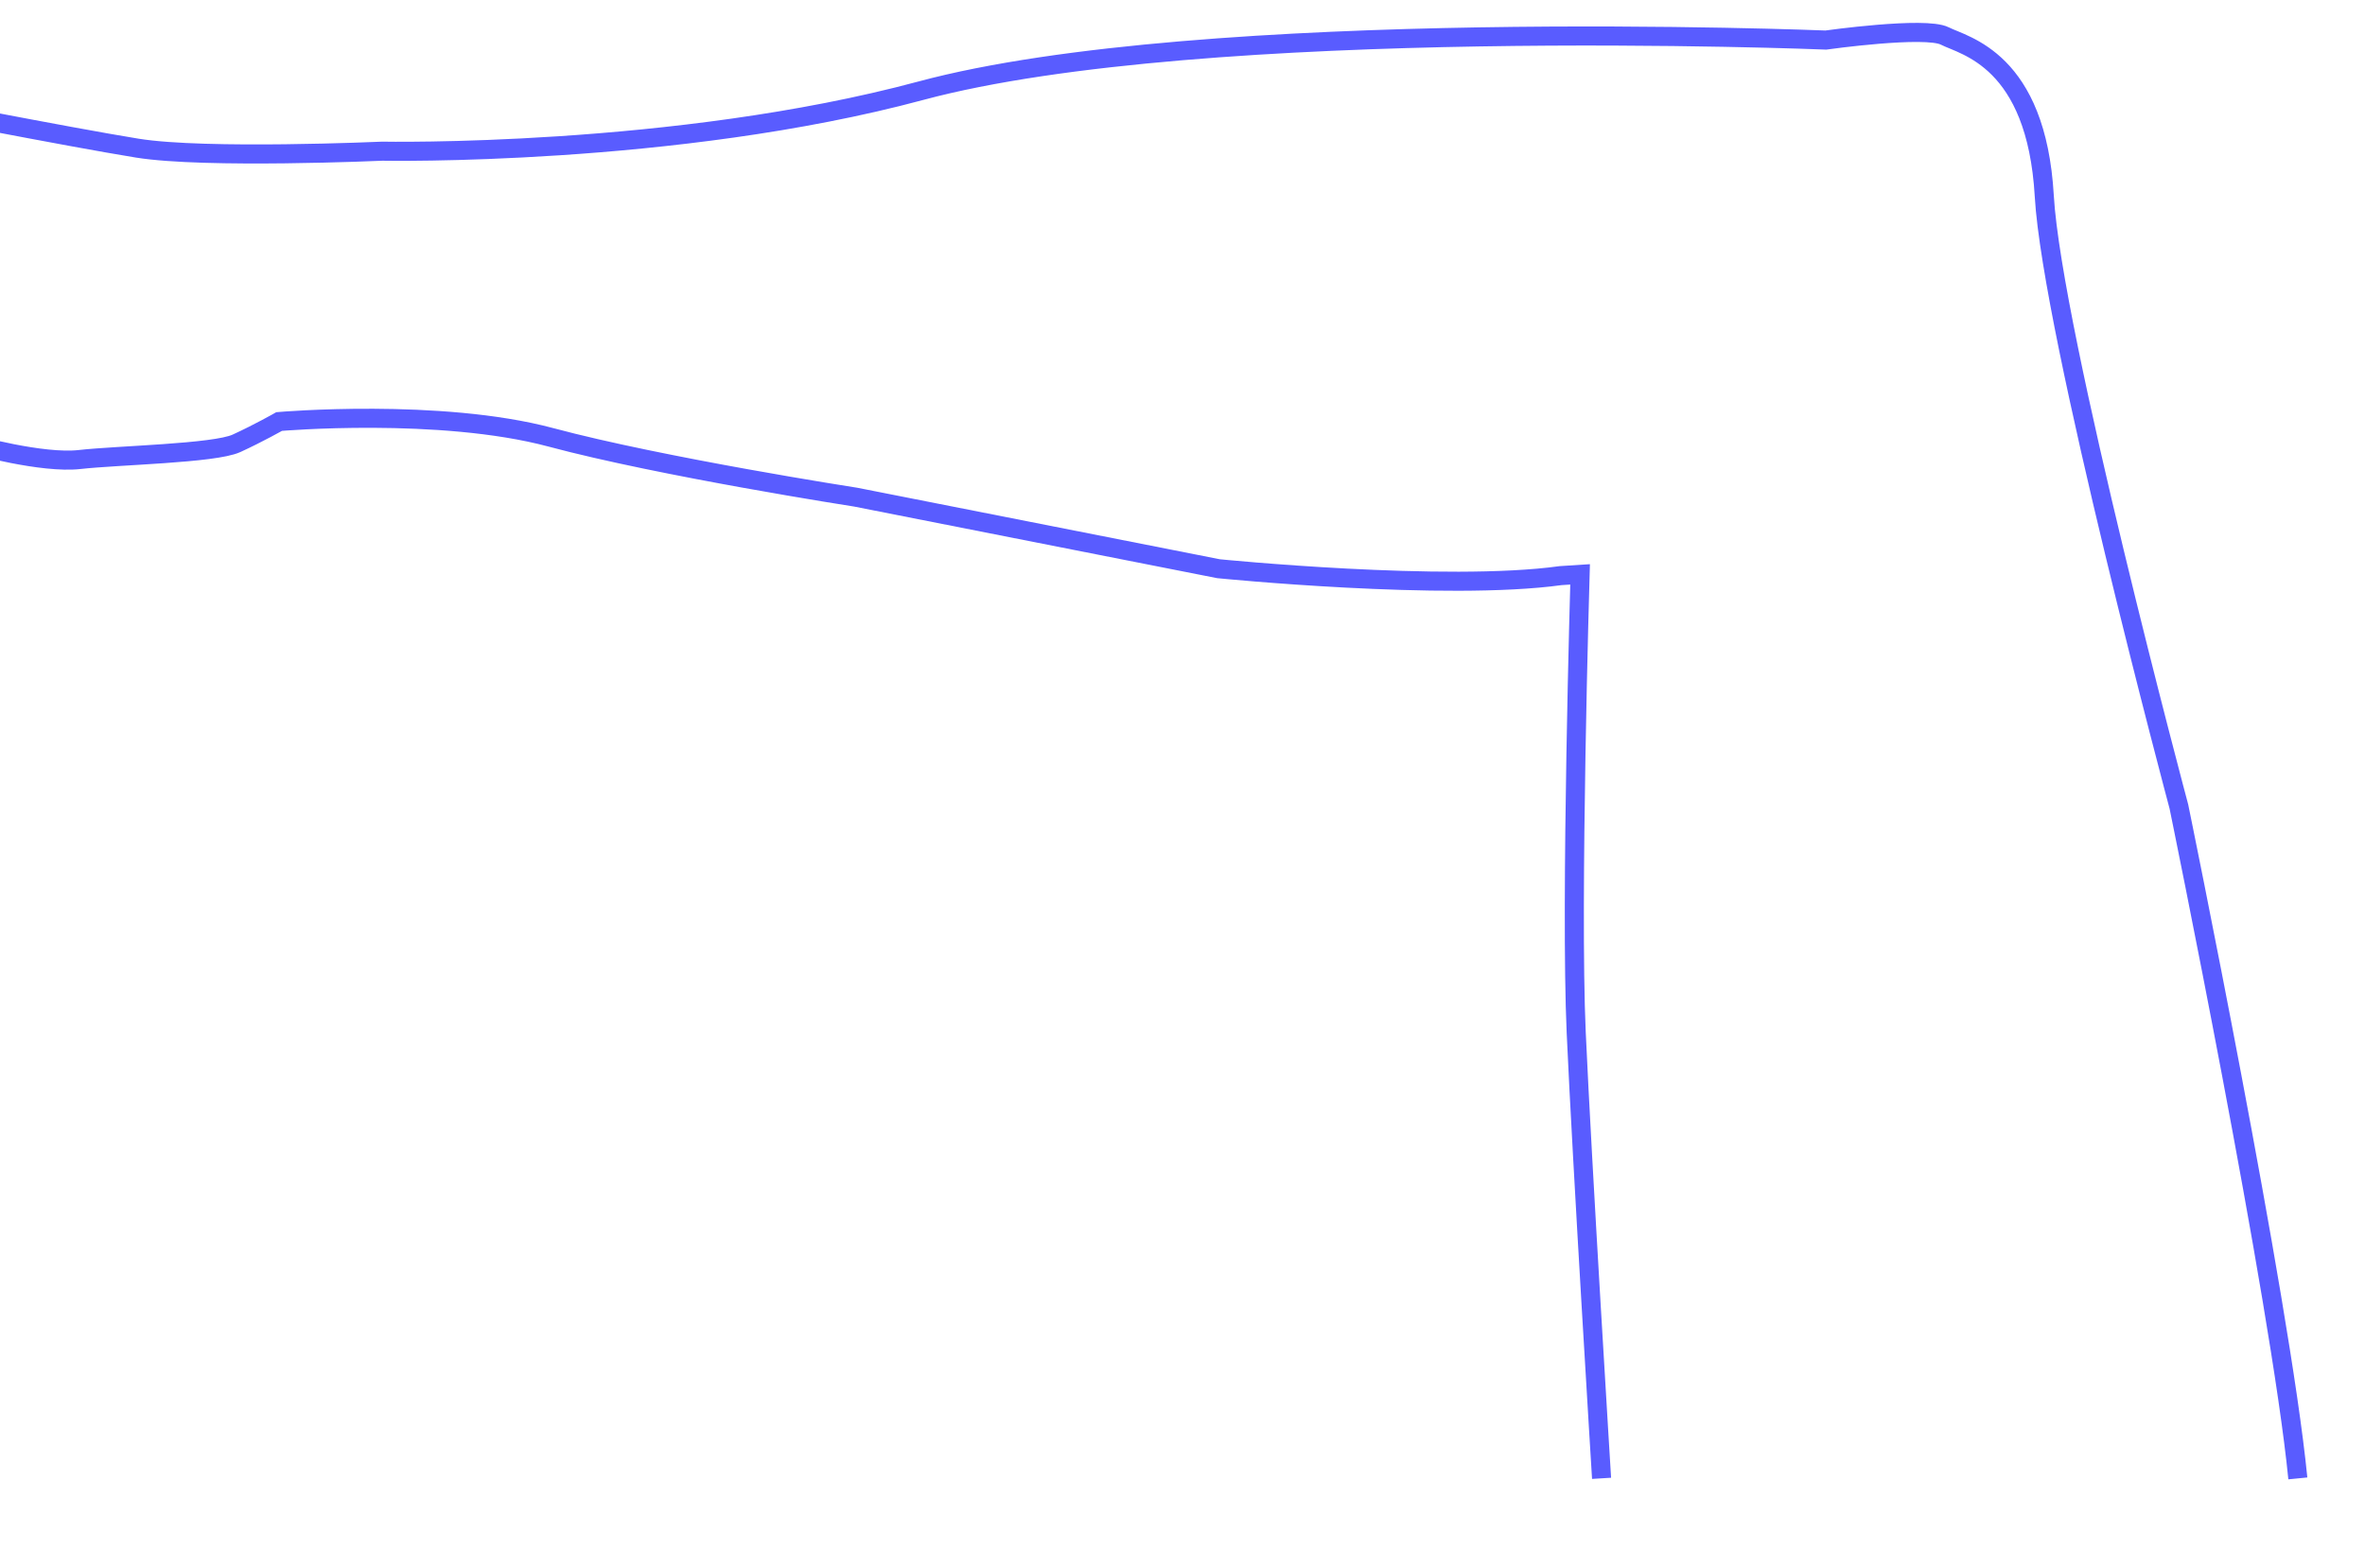
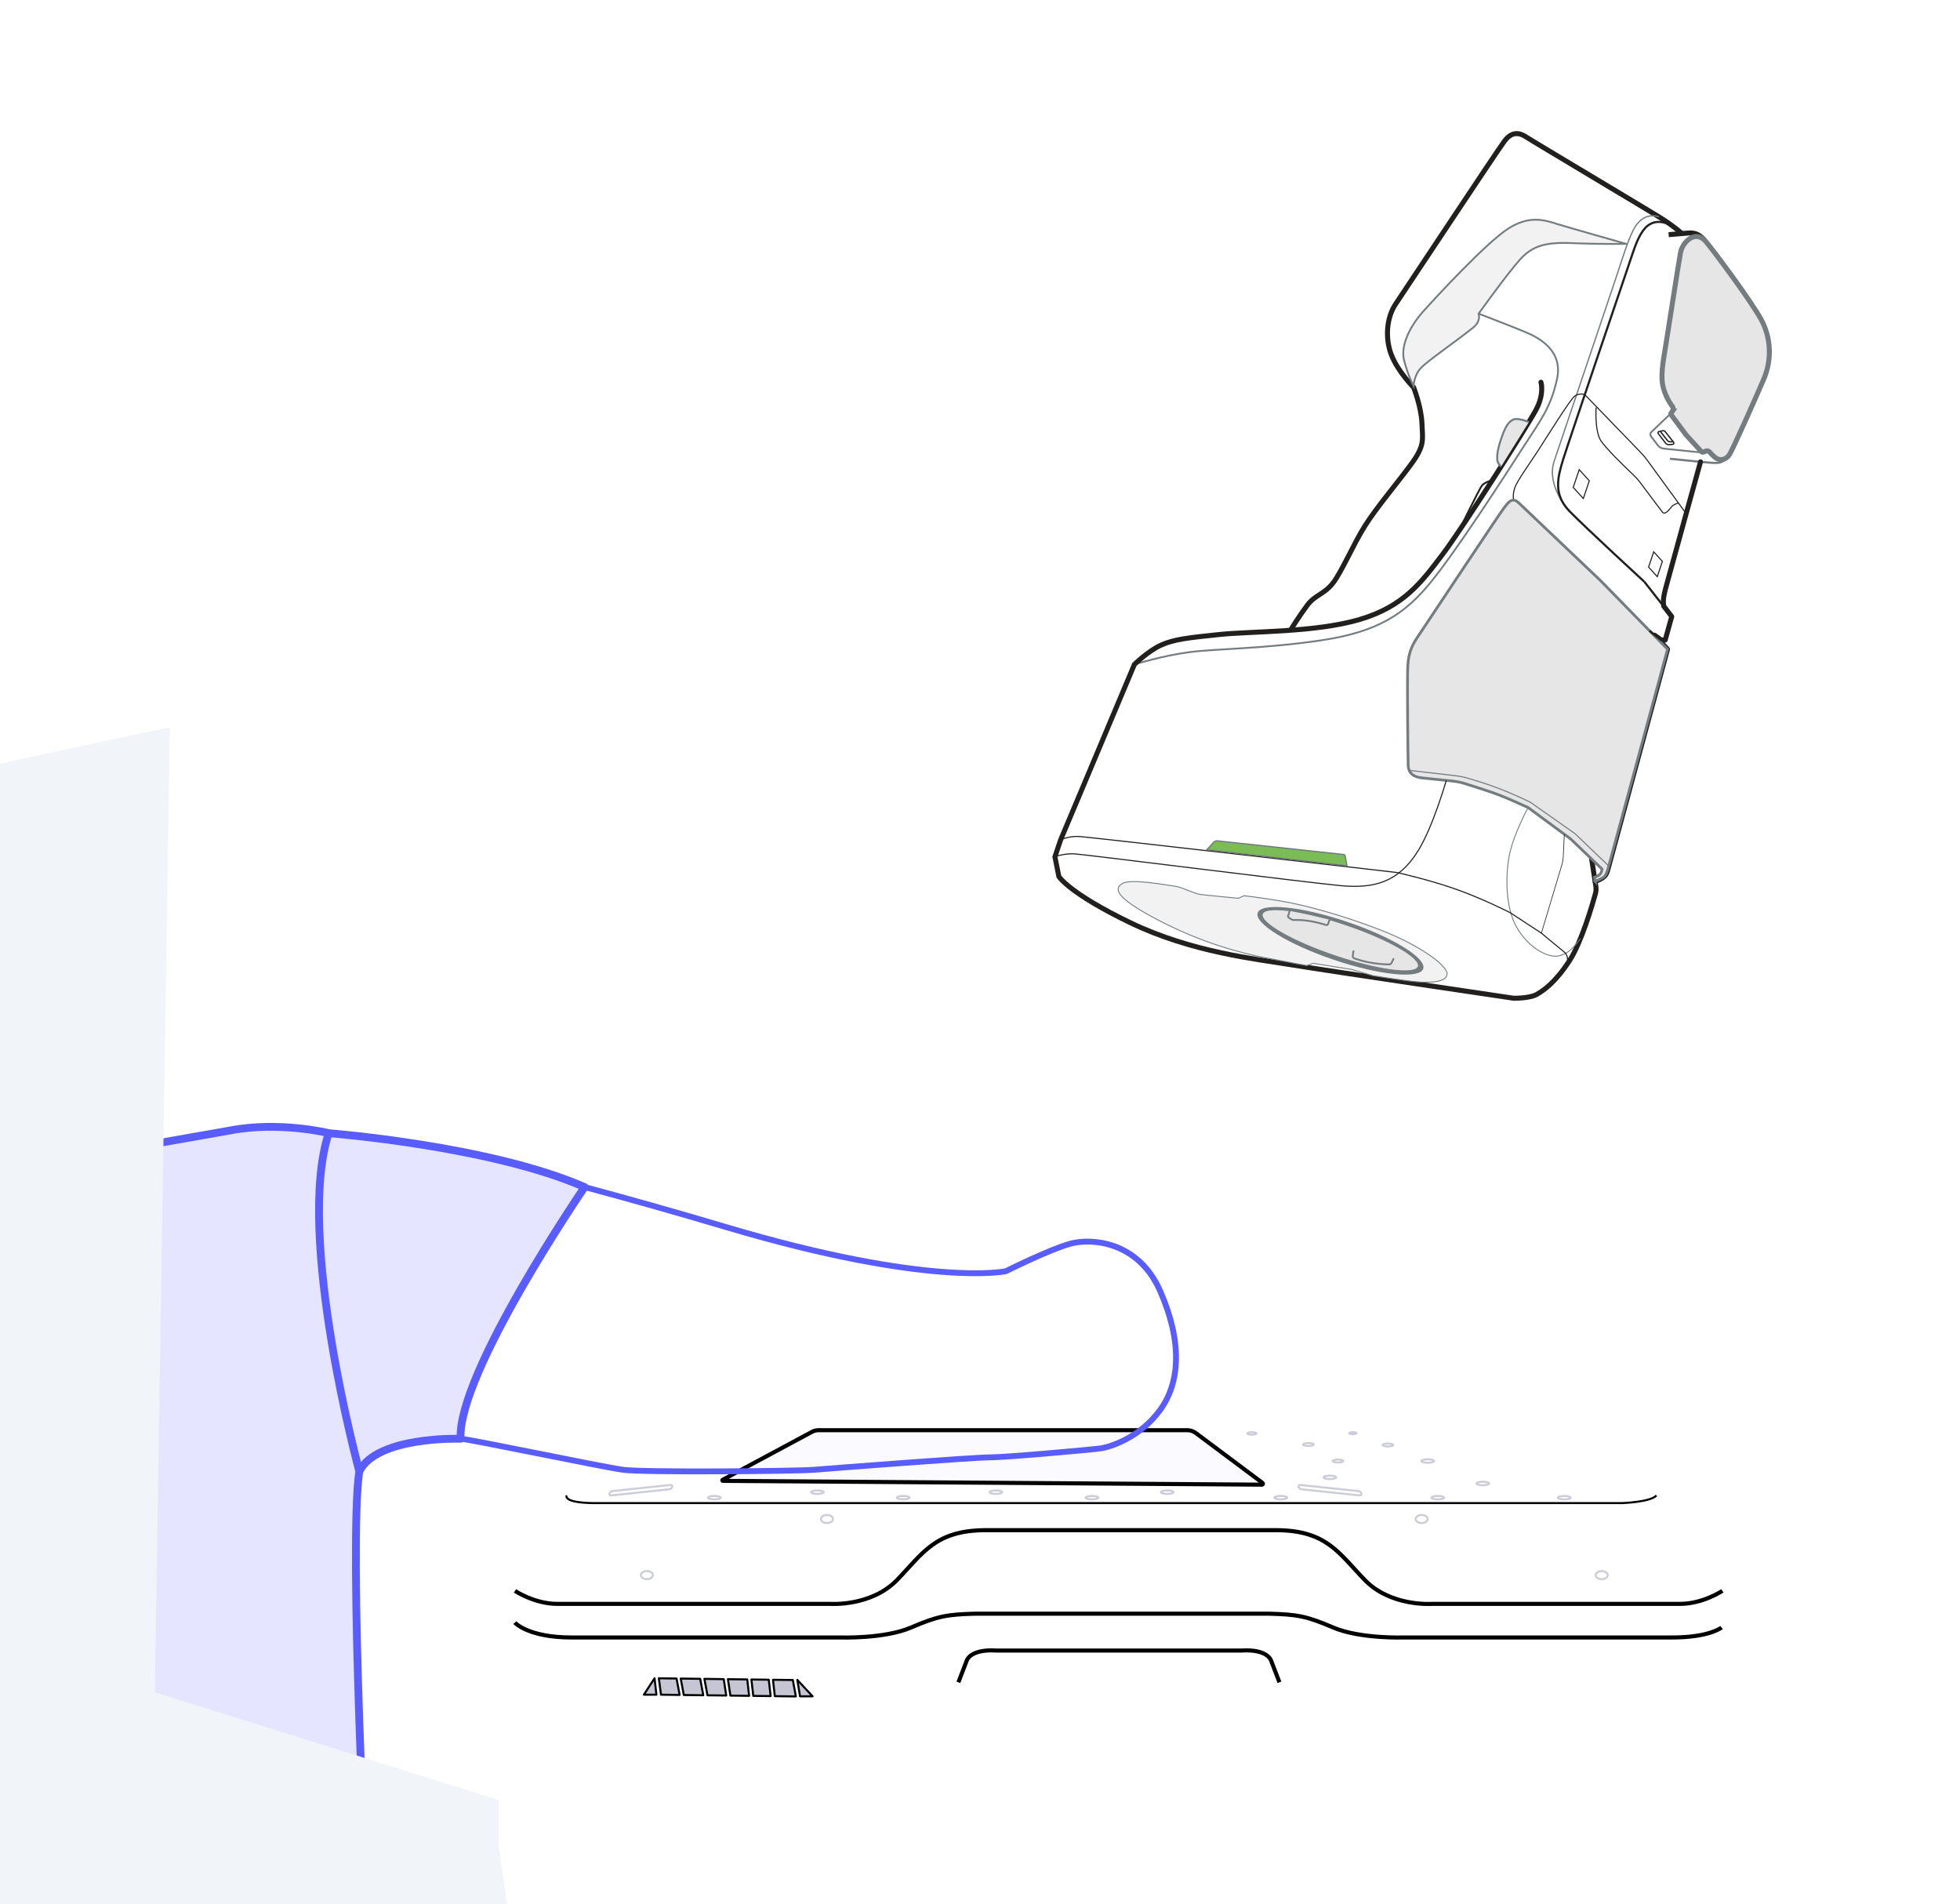
- <svg xmlns="http://www.w3.org/2000/svg" width="534" height="354" viewBox="0 0 534 354" fill="none">
+ <svg xmlns="http://www.w3.org/2000/svg" width="519" height="504" viewBox="0 0 519 504" fill="none">
  <g>
-     <path d="M518.836 333.911C514.874 293.633 491.974 182.158 491.974 182.158C491.974 182.158 463.348 75.129 461.585 44.288C459.823 13.447 443.521 10.374 439.122 8.128C434.723 5.882 412.259 9.048 412.259 9.048C412.259 9.048 271.753 3.323 207.888 20.498C152.369 35.427 86.32 34.148 86.32 34.148C86.32 34.148 46.385 35.942 31.019 33.462C15.653 30.982 -23.705 23.26 -23.705 23.26C-23.705 23.26 -39.055 17.644 -41.956 17.613C-44.858 17.581 -54.249 17.55 -63.531 25.709C-72.812 33.867 -91.735 41.995 -91.735 41.995L-106.242 51.245C-106.242 51.245 -125.711 61.838 -131.28 68.015C-136.849 74.208 -157.596 90.432 -157.596 90.432C-157.596 90.432 -166.551 95.33 -168.079 97.888C-169.608 100.447 -168.937 99.854 -168.937 99.854C-168.937 99.854 -168.142 104.503 -166.816 105.392C-165.49 106.281 -161.372 110.602 -151.965 107.014C-142.558 103.426 -139.423 100.665 -139.064 100.65C-138.705 100.634 -127.832 93.677 -126.881 91.711C-126.881 91.711 -116.647 89.511 -107.522 82.07C-98.396 74.629 -96.493 74.66 -96.493 74.66C-96.493 74.66 -86.93 76.938 -68.491 64.567L-62.657 60.699C-62.657 60.699 -52.205 63.554 -47.525 63.21C-42.845 62.867 -37.541 62.961 -35.404 62.446C-33.267 61.931 -28.369 69.669 -28.369 69.669C-28.369 69.669 -41.535 74.208 -48.82 75.113C-56.105 76.018 -74.887 77.874 -80.097 79.091C-85.308 80.323 -90.877 81.571 -95.245 84.426C-95.245 84.426 -101.516 89.34 -97.569 102.069C-93.622 114.798 -57.181 108.98 -57.181 108.98C-57.181 108.98 -44.171 105.735 -33.096 102.147C-22.035 98.559 -5.999 100.4 -5.999 100.4C-5.999 100.4 9.507 104.752 17.993 103.785C26.48 102.818 48.382 102.428 53.389 100.135C58.396 97.842 63.03 95.205 63.03 95.205C63.03 95.205 99.314 92.07 124.383 98.778C149.452 105.501 193.209 112.287 193.209 112.287L275.123 128.448C275.123 128.448 326.461 133.596 352.403 130.008L356.771 129.727C356.771 129.727 354.572 203.732 355.898 233.231C357.224 262.73 361.623 333.896 361.623 333.896" stroke="#595CFF" stroke-width="4.307" stroke-miterlimit="10" />
+     <path d="M334.331 392.591L316.655 379.38C315.991 378.883 315.186 378.619 314.355 378.619H216.753C216.148 378.619 215.555 378.77 215.025 379.051L191.335 391.765C191.205 391.835 191.254 392.035 191.4 392.035L334.174 393.039C334.417 393.039 334.52 392.731 334.326 392.586L334.331 392.591Z" fill="#FBFBFF" stroke="black" stroke-width="1.08" stroke-miterlimit="10" />
+     <path d="M455.871 430.855C455.871 430.855 452.62 433.495 442.865 433.495H371.728C371.728 433.495 360.142 433.9 353.026 430.855C345.911 427.804 343.476 427.399 335.955 427.194H298.038H296.24H258.324C250.803 427.399 248.363 427.804 241.252 430.855C234.142 433.905 222.55 433.495 222.55 433.495H151.403C139.817 433.511 136.324 429.559 136.324 429.559" stroke="black" stroke-width="1.08" stroke-miterlimit="10" />
+     <path d="M136.367 421.152C136.367 421.152 141.496 424.602 147.592 424.602H219.851C219.851 424.602 230.676 425.363 237.532 418.274C244.389 411.185 247.596 405.241 260.629 405.09H292.942H338.293C351.326 405.241 354.527 411.185 361.389 418.274C368.251 425.363 379.071 424.602 379.071 424.602C379.071 424.602 438.75 424.602 444.851 424.602C450.947 424.602 456.076 421.152 456.076 421.152" stroke="black" stroke-width="1.08" stroke-miterlimit="10" />
+     <path d="M253.773 445.371L255.96 439.697C255.96 439.697 256.721 436.496 263.886 436.954H293.99H298.579H328.684C335.848 436.496 336.609 439.697 336.609 439.697L338.796 445.371" stroke="black" stroke-width="1.08" stroke-miterlimit="10" />
+     <path d="M150.069 395.896C150.069 395.896 148.811 397.775 157.044 397.926H429.453C429.453 397.926 437.108 397.672 438.615 395.896" stroke="black" stroke-width="0.54" stroke-miterlimit="10" />
+     <path d="M171.293 418.053C172.176 418.053 172.891 417.574 172.891 416.984C172.891 416.394 172.176 415.915 171.293 415.915C170.411 415.915 169.695 416.394 169.695 416.984C169.695 417.574 170.411 418.053 171.293 418.053Z" stroke="#CDCDD8" stroke-width="0.54" stroke-miterlimit="10" />
+     <path d="M218.965 403.202C219.848 403.202 220.563 402.723 220.563 402.133C220.563 401.543 219.848 401.064 218.965 401.064C218.083 401.064 217.367 401.543 217.367 402.133C217.367 402.723 218.083 403.202 218.965 403.202Z" stroke="#CDCDD8" stroke-width="0.54" stroke-miterlimit="10" />
+     <path d="M424.125 418.053C425.008 418.053 425.724 417.574 425.724 416.984C425.724 416.394 425.008 415.915 424.125 415.915C423.243 415.915 422.527 416.394 422.527 416.984C422.527 417.574 423.243 418.053 424.125 418.053Z" stroke="#CDCDD8" stroke-width="0.54" stroke-miterlimit="10" />
+     <path d="M376.452 403.202C377.334 403.202 378.05 402.723 378.05 402.133C378.05 401.543 377.334 401.064 376.452 401.064C375.569 401.064 374.854 401.543 374.854 402.133C374.854 402.723 375.569 403.202 376.452 403.202Z" stroke="#CDCDD8" stroke-width="0.54" stroke-miterlimit="10" />
+     <path d="M344.739 394.278L360.116 395.898C360.439 395.898 360.591 395.633 360.45 395.315C360.315 394.991 359.937 394.732 359.619 394.732L344.243 393.112C343.919 393.112 343.768 393.377 343.908 393.695C344.043 394.019 344.421 394.278 344.739 394.278Z" stroke="#CDCDD8" stroke-width="0.54" stroke-miterlimit="10" />
+     <path d="M189.158 396.943C190.085 396.943 190.837 396.737 190.837 396.484C190.837 396.231 190.085 396.025 189.158 396.025C188.23 396.025 187.479 396.231 187.479 396.484C187.479 396.737 188.23 396.943 189.158 396.943Z" stroke="#CDCDD8" stroke-width="0.54" stroke-miterlimit="10" />
+     <path d="M177.134 394.278L161.758 395.898C161.434 395.898 161.283 395.633 161.424 395.315C161.559 394.991 161.936 394.732 162.255 394.732L177.631 393.112C177.955 393.112 178.106 393.377 177.966 393.695C177.831 394.019 177.453 394.278 177.134 394.278Z" stroke="#CDCDD8" stroke-width="0.54" stroke-miterlimit="10" />
+     <path d="M239.156 396.943C240.083 396.943 240.835 396.737 240.835 396.484C240.835 396.231 240.083 396.025 239.156 396.025C238.228 396.025 237.477 396.231 237.477 396.484C237.477 396.737 238.228 396.943 239.156 396.943Z" stroke="#CDCDD8" stroke-width="0.54" stroke-miterlimit="10" />
+     <path d="M289.158 396.943C290.085 396.943 290.837 396.737 290.837 396.484C290.837 396.231 290.085 396.025 289.158 396.025C288.23 396.025 287.479 396.231 287.479 396.484C287.479 396.737 288.23 396.943 289.158 396.943Z" stroke="#CDCDD8" stroke-width="0.54" stroke-miterlimit="10" />
+     <path d="M339.156 396.943C340.083 396.943 340.835 396.737 340.835 396.484C340.835 396.231 340.083 396.025 339.156 396.025C338.228 396.025 337.477 396.231 337.477 396.484C337.477 396.737 338.228 396.943 339.156 396.943Z" stroke="#CDCDD8" stroke-width="0.54" stroke-miterlimit="10" />
+     <path d="M380.73 396.943C381.657 396.943 382.409 396.737 382.409 396.484C382.409 396.231 381.657 396.025 380.73 396.025C379.803 396.025 379.051 396.231 379.051 396.484C379.051 396.737 379.803 396.943 380.73 396.943Z" stroke="#CDCDD8" stroke-width="0.54" stroke-miterlimit="10" />
+     <path d="M414.203 396.943C415.13 396.943 415.882 396.737 415.882 396.484C415.882 396.231 415.13 396.025 414.203 396.025C413.275 396.025 412.523 396.231 412.523 396.484C412.523 396.737 413.275 396.943 414.203 396.943Z" stroke="#CDCDD8" stroke-width="0.54" stroke-miterlimit="10" />
+     <path d="M216.451 395.491C217.378 395.491 218.13 395.286 218.13 395.032C218.13 394.779 217.378 394.573 216.451 394.573C215.523 394.573 214.771 394.779 214.771 395.032C214.771 395.286 215.523 395.491 216.451 395.491Z" stroke="#CDCDD8" stroke-width="0.54" stroke-miterlimit="10" />
+     <path d="M263.701 395.491C264.628 395.491 265.38 395.286 265.38 395.032C265.38 394.779 264.628 394.573 263.701 394.573C262.773 394.573 262.021 394.779 262.021 395.032C262.021 395.286 262.773 395.491 263.701 395.491Z" stroke="#CDCDD8" stroke-width="0.54" stroke-miterlimit="10" />
+     <path d="M309.076 395.492C310.003 395.492 310.755 395.286 310.755 395.033C310.755 394.779 310.003 394.574 309.076 394.574C308.148 394.574 307.396 394.779 307.396 395.033C307.396 395.286 308.148 395.492 309.076 395.492Z" stroke="#CDCDD8" stroke-width="0.54" stroke-miterlimit="10" />
+     <path d="M352.138 391.566C353.065 391.566 353.817 391.36 353.817 391.107C353.817 390.853 353.065 390.648 352.138 390.648C351.211 390.648 350.459 390.853 350.459 391.107C350.459 391.36 351.211 391.566 352.138 391.566Z" stroke="#CDCDD8" stroke-width="0.54" stroke-miterlimit="10" />
+     <path d="M392.632 393.186C393.56 393.186 394.311 392.98 394.311 392.727C394.311 392.474 393.56 392.268 392.632 392.268C391.705 392.268 390.953 392.474 390.953 392.727C390.953 392.98 391.705 393.186 392.632 393.186Z" stroke="#CDCDD8" stroke-width="0.54" stroke-miterlimit="10" />
+     <path d="M378.056 387.247C378.983 387.247 379.735 387.042 379.735 386.788C379.735 386.535 378.983 386.329 378.056 386.329C377.129 386.329 376.377 386.535 376.377 386.788C376.377 387.042 377.129 387.247 378.056 387.247Z" stroke="#CDCDD8" stroke-width="0.54" stroke-miterlimit="10" />
+     <path d="M367.526 382.923C368.305 382.923 368.935 382.751 368.935 382.539C368.935 382.328 368.305 382.156 367.526 382.156C366.748 382.156 366.117 382.328 366.117 382.539C366.117 382.751 366.748 382.923 367.526 382.923Z" stroke="#CDCDD8" stroke-width="0.54" stroke-miterlimit="10" />
+     <path d="M354.284 387.171C355.062 387.171 355.693 387 355.693 386.788C355.693 386.576 355.062 386.405 354.284 386.405C353.506 386.405 352.875 386.576 352.875 386.788C352.875 387 353.506 387.171 354.284 387.171Z" stroke="#CDCDD8" stroke-width="0.54" stroke-miterlimit="10" />
+     <path d="M346.479 382.793C347.258 382.793 347.889 382.621 347.889 382.409C347.889 382.198 347.258 382.026 346.479 382.026C345.701 382.026 345.07 382.198 345.07 382.409C345.07 382.621 345.701 382.793 346.479 382.793Z" stroke="#CDCDD8" stroke-width="0.54" stroke-miterlimit="10" />
+     <path d="M331.479 379.807C332.144 379.807 332.683 379.66 332.683 379.478C332.683 379.296 332.144 379.149 331.479 379.149C330.814 379.149 330.275 379.296 330.275 379.478C330.275 379.66 330.814 379.807 331.479 379.807Z" stroke="#CDCDD8" stroke-width="0.54" stroke-miterlimit="10" />
+     <path d="M358.231 379.667C358.759 379.667 359.187 379.551 359.187 379.408C359.187 379.265 358.759 379.149 358.231 379.149C357.703 379.149 357.275 379.265 357.275 379.408C357.275 379.551 357.703 379.667 358.231 379.667Z" stroke="#CDCDD8" stroke-width="0.54" stroke-miterlimit="10" />
+     <path d="M173.32 444.302L173.811 448.643H170.496L173.32 444.302Z" fill="#C5C5D3" stroke="black" stroke-width="0.54" stroke-linecap="round" stroke-linejoin="round" />
+     <path d="M191.642 444.524L186.523 444.453L187.333 448.8L192.3 448.864L191.642 444.524Z" fill="#C5C5D3" stroke="black" stroke-width="0.54" stroke-linecap="round" stroke-linejoin="round" />
+     <path d="M205.171 449.031L210.737 449.102L209.938 444.755L204.68 444.691L205.171 449.031Z" fill="#C5C5D3" stroke="black" stroke-width="0.54" stroke-linecap="round" stroke-linejoin="round" />
+     <path d="M181.069 448.724L186.225 448.789L185.41 444.443L180.254 444.372L181.069 448.724Z" fill="#C5C5D3" stroke="black" stroke-width="0.54" stroke-linecap="round" stroke-linejoin="round" />
+     <path d="M197.866 444.6L192.748 444.535L193.407 448.881L198.358 448.946L197.866 444.6Z" fill="#C5C5D3" stroke="black" stroke-width="0.54" stroke-linecap="round" stroke-linejoin="round" />
+     <path d="M179.147 444.361L174.455 444.302L175.027 448.643L179.962 448.707L179.147 444.361Z" fill="#C5C5D3" stroke="black" stroke-width="0.54" stroke-linecap="round" stroke-linejoin="round" />
+     <path d="M203.567 444.675L198.973 444.616L199.464 448.957L204.064 449.016L203.567 444.675Z" fill="#C5C5D3" stroke="black" stroke-width="0.54" stroke-linecap="round" stroke-linejoin="round" />
+     <path d="M211.123 444.723L211.852 449.07H215.167L211.123 444.723Z" fill="#C5C5D3" stroke="black" stroke-width="0.54" stroke-linecap="round" stroke-linejoin="round" />
+     <path d="M105.357 302.213C105.357 302.213 138.21 308.788 192.242 324.846C246.273 340.904 266.346 336.531 266.346 336.531C266.346 336.531 278.031 330.693 283.5 329.229C288.969 327.765 301.391 328.502 307.228 341.825C313.066 355.149 312.523 365.922 307.228 373.224C301.934 380.526 294.089 383.076 291.345 383.445C288.601 383.813 266.336 385.82 261.953 385.82C257.57 385.82 219.975 388.739 215.408 389.108C210.841 389.476 170.501 389.835 165.032 389.108C159.563 388.38 123.966 380.894 121.958 380.894C119.951 380.894 99.141 378.16 97.318 379.43" stroke="#595CFF" stroke-width="1.549" stroke-miterlimit="10" />
+     <path d="M445.375 61.84C445.375 61.84 443.604 60.16 440.246 58.013C436.887 55.866 405.806 37.384 404.137 36.275C402.468 35.175 400.432 34.605 398.356 37.384C396.28 40.162 371.987 76.912 369.595 80.433C367.204 83.955 366.685 89.42 368.415 93.908C370.145 98.396 374.328 102.569 374.328 102.569C374.328 102.569 376.363 107.759 376.526 112.085C376.689 116.41 377.35 117.835 373.768 122.75C370.186 127.666 364.527 134.291 361.413 139.248C358.299 144.204 355.286 151.359 352.956 154.361C350.625 157.363 348.244 157.455 346.188 160.192C344.132 162.93 341.883 166.553 341.883 166.553" stroke="#221F1F" stroke-width="1.323" stroke-miterlimit="10" />
+     <path d="M439.278 57.404C439.278 57.404 435.807 55.897 433.161 59.765C431.37 62.38 429.619 68.487 427.838 73.769C426.057 79.05 413.651 115.841 411.534 122.1C409.418 128.359 415.137 134.842 415.137 134.842" stroke="#747C80" stroke-width="0.346" stroke-miterlimit="10" />
+     <path d="M430.577 64.547C429.793 64.323 415.596 60.313 412.349 59.306C409.103 58.298 404.991 56.822 399.19 60.639C393.399 64.455 380.362 78.53 376.892 82.408C373.422 86.285 370.786 91.435 371.793 95.374C372.76 99.15 374.185 102.009 374.307 102.243C374.317 101.989 374.47 99.221 376.312 97.348C378.235 95.384 384.667 91.008 390.031 86.774C392.26 85.013 391.547 83.09 391.527 83.049C391.588 82.968 399.2 72.343 402.498 68.699C405.795 65.056 409.296 64.058 416.359 64.364C423.422 64.669 430.027 64.567 430.567 64.567L430.577 64.547Z" fill="#F2F2F2" stroke="#747C80" stroke-width="0.478" stroke-miterlimit="10" />
+     <path d="M443.173 60.039C443.173 60.039 438.807 56.905 435.621 60.385C433.861 62.319 432.812 65.596 431.978 68.079C431.143 70.562 415.521 116.482 413.964 121.479C412.407 126.476 411.267 130.903 415.643 135.381C420.02 139.859 435.408 154.006 435.408 154.006" stroke="#221F1F" stroke-width="0.57" stroke-miterlimit="10" />
+     <path d="M441.852 62.126C441.852 62.126 445.882 61.8 446.93 61.698C447.978 61.596 448.874 61.739 449.607 62.126C450.339 62.512 451.367 63.571 451.367 63.571" stroke="#221F1F" stroke-width="1.323" stroke-miterlimit="10" />
+     <path d="M442.889 108.818C443.134 108.452 443.124 107.973 442.859 107.627C442.269 106.844 441.231 105.276 440.549 103.048C439.551 99.771 440.355 95.954 441.129 91.171C441.902 86.388 444.467 69.707 444.996 66.878C445.525 64.049 448.975 60.588 451.825 64.079C454.675 67.56 463.834 79.966 466.348 84.596C468.872 89.227 469.32 95.028 467.03 100.381C464.74 105.734 458.847 118.944 457.962 120.329C457.077 121.713 455.53 122.028 454.451 121.306C453.759 120.837 453.057 120.094 452.649 119.626C452.426 119.362 452.049 119.28 451.734 119.413L451.092 119.677C450.889 119.759 450.655 119.708 450.502 119.545L446.452 115.118L442.554 109.846C442.442 109.693 442.442 109.5 442.543 109.347L442.9 108.818H442.889Z" fill="#E6E6E6" stroke="#747C80" stroke-width="1.323" stroke-miterlimit="10" />
+     <path d="M391.547 83.04C391.547 83.04 400.482 86.469 403.881 87.894C407.281 89.309 413.987 92.657 412.288 100.372C410.588 108.086 407.871 111.322 403.118 118.731C398.365 126.14 385.756 145.681 378.896 154.087C372.047 162.504 364.923 167.307 349.657 169.546C334.391 171.785 322.158 171.714 315.004 172.64C307.849 173.556 300.379 175.907 300.379 175.907" stroke="#747C80" stroke-width="0.478" stroke-miterlimit="10" />
+     <path d="M408.041 101.185C408.041 101.185 408.998 104.208 406.769 108.421C404.54 112.625 387.402 139.645 381.896 146.891C376.39 154.137 371.698 160.569 359.994 164.009C348.291 167.449 331.468 167.093 323.071 167.958C314.675 168.823 310.838 169.24 307.429 170.787C304.02 172.344 300.386 175.896 300.386 175.896L280.836 222.376L279.34 226.823L280.378 232.034C280.378 232.034 283.034 236.441 299.318 244.277C315.601 252.114 332.577 253.874 341.97 255.421C351.364 256.968 400.805 264.265 400.805 264.265C400.805 264.265 405.018 264.336 406.911 263.258C408.804 262.179 411.868 260.062 415.613 254.302C418.737 249.488 421.597 239.697 422.462 236.583C422.635 235.952 422.676 235.291 422.574 234.65L421.455 227.352" stroke="#221F1F" stroke-width="1.323" stroke-miterlimit="10" stroke-linecap="round" />
+     <path d="M446.491 135.971L436.141 121.774C435.652 121.102 435.123 120.471 434.543 119.881L419.643 104.473C419.643 104.473 418.259 103.933 416.987 104.86C415.715 105.786 409.212 116.329 407.095 119.576C404.978 122.822 401.721 127.311 401.1 129.153C400.48 130.995 400.795 132.358 400.795 132.358" stroke="#221F1F" stroke-width="0.285" stroke-miterlimit="10" />
+     <path d="M422.639 107.873C422.639 107.873 422.242 113.877 423.809 116.503C425.061 118.589 430.424 123.759 432.602 125.815C433.233 126.415 433.803 127.057 434.322 127.749C435.981 129.978 439.716 134.975 440.245 135.616C440.927 136.45 442.179 134.7 442.678 134.099C443.186 133.489 444.438 133.173 444.438 133.173" stroke="#221F1F" stroke-width="0.285" stroke-miterlimit="10" />
+     <path d="M442.536 109.347L437.264 114.375C436.949 114.67 436.908 115.169 437.173 115.515L438.994 117.896C439.371 118.385 439.931 118.7 440.551 118.761L450.759 119.82" stroke="#747C80" stroke-width="0.478" stroke-miterlimit="10" />
+     <path d="M404.847 111.729C404.847 111.729 401.866 110.457 400.604 111.118C399.342 111.77 398.538 113.082 397.459 116.278C396.38 119.474 396.441 120.756 396.451 121.662C396.461 122.568 397.459 123.555 397.459 123.555" fill="#E6E6E6" />
+     <path d="M404.847 111.729C404.847 111.729 401.866 110.457 400.604 111.118C399.342 111.77 398.538 113.082 397.459 116.278C396.38 119.474 396.441 120.756 396.451 121.662C396.461 122.568 397.459 123.555 397.459 123.555" stroke="#747C80" stroke-width="0.519" stroke-miterlimit="10" />
+     <path d="M440.967 114.294L443.175 117.113C443.328 117.306 443.206 117.611 442.951 117.632L441.994 117.723C441.618 117.754 441.262 117.601 441.028 117.296L439.074 114.751C438.941 114.589 439.033 114.334 439.236 114.283L440.244 114.039C440.509 113.978 440.783 114.07 440.956 114.283L440.967 114.294Z" stroke="#221F1F" stroke-width="0.346" stroke-miterlimit="10" />
+     <path d="M439.633 114.203L441.577 116.676C441.709 116.839 441.902 116.94 442.106 116.94L442.94 116.961" stroke="#221F1F" stroke-width="0.356" stroke-miterlimit="10" />
+     <path d="M442.207 121.448C442.207 121.448 451.651 122.426 453.29 122.527C454.918 122.629 455.702 122.527 456.608 121.845C457.605 121.102 458.033 120.217 458.033 120.217" stroke="#747C80" stroke-width="0.57" stroke-miterlimit="10" />
+     <path d="M450.289 122.263C450.289 122.263 443.063 148.316 442.025 152.204C440.987 156.092 440.132 158.443 440.56 160.478L442.666 163.226L440.936 169.434H439.908L438.117 168.162L441.557 171.867C441.557 171.867 426.342 228.055 425.833 229.917C425.324 231.78 424.917 232.014 424.154 232.533C423.391 233.052 422.373 233.296 422.373 233.296" stroke="#221F1F" stroke-width="1.323" stroke-linecap="round" stroke-linejoin="round" />
+     <path d="M419.257 131.972L416.58 129.031L418.168 124.339L420.844 127.28L419.257 131.972Z" stroke="#221F1F" stroke-width="0.285" stroke-miterlimit="10" />
+     <path d="M394.956 127.168C394.956 127.168 393.093 127.708 392.432 128.512C391.77 129.316 386.295 140.561 386.295 140.561" stroke="#221F1F" stroke-width="0.478" stroke-miterlimit="10" />
+     <path d="M422.362 233.295C422.362 233.295 424.367 232.614 424.896 231.983C425.425 231.352 425.761 230.1 425.761 230.1L441.556 171.866L423.878 153.771L402.13 133.101C400.389 131.493 399.412 132.968 398.232 134.495C397.051 136.021 377.653 165.22 375.231 168.853C372.809 172.486 372.799 175 372.718 178.277C372.636 181.554 372.799 199.934 372.88 202.54C372.962 205.145 374.845 205.786 376.829 205.97C378.203 206.102 382.254 206.519 384.584 206.763C385.734 206.886 386.864 207.12 387.973 207.466C390.548 208.27 395.382 209.817 397.428 210.641C400.288 211.781 404.654 213.796 404.654 213.796L415.91 222.1L424.214 230.069C424.214 230.069 424.143 231.046 423.573 231.535C423.003 232.023 422.209 232.247 422.209 232.247L422.372 233.306L422.362 233.295Z" fill="#E6E6E6" stroke="#747C80" stroke-width="0.723" stroke-miterlimit="10" />
+     <path d="M438.839 152.663L436.539 150.129L437.893 146.088L440.193 148.623L438.839 152.663Z" stroke="#221F1F" stroke-width="0.285" stroke-miterlimit="10" />
+     <path d="M436.784 166.991L439.898 169.454L440.926 169.434L442.656 163.236L435.41 154.005" stroke="#221F1F" stroke-width="0.57" stroke-miterlimit="10" />
+     <path d="M373.148 203.945L384.476 205.248C385.534 205.349 387.04 205.563 388.058 205.848C389.941 206.377 393.055 207.313 396.027 208.413C400.556 210.072 405.217 212.372 405.217 212.372L417.033 220.676L425.734 229.011C426.324 229.764 424.879 231.993 424.879 231.993" stroke="#747C80" stroke-width="0.285" stroke-miterlimit="10" />
+     <path d="M279.85 226.641C279.85 226.641 281.987 225.918 284.47 226.04C286.953 226.162 346.409 233.683 355.161 234.477C363.903 235.261 370.325 233.551 375.475 225.287C379.485 218.845 382.965 206.602 382.965 206.602" stroke="#221F1F" stroke-width="0.285" stroke-miterlimit="10" />
+     <path d="M404.645 213.786C404.645 213.786 400.981 220.452 399.78 225.897C398.569 231.352 398.599 240.145 401.52 245.315C404.828 251.177 410.079 253.65 412.725 253.06C415.616 252.409 416.888 250.506 418.496 248.49" stroke="#747C80" stroke-width="0.244" stroke-miterlimit="10" />
+     <path d="M414.232 220.859L413.937 226.925C413.906 227.555 413.794 228.176 413.621 228.787L408.156 247.025" stroke="#221F1F" stroke-width="0.173" stroke-miterlimit="10" />
+     <path d="M281.375 222.111C281.375 222.111 283.268 221.307 285.833 221.45C288.397 221.592 369.937 230.986 369.937 230.986C369.937 230.986 379.565 233.154 386.77 235.851C393.966 238.548 399.95 241.652 399.95 241.652L408.143 247.025L414.554 252.338C414.554 252.338 415.002 253.091 415.073 253.6C415.145 254.109 414.992 254.902 414.992 254.902" stroke="#221F1F" stroke-width="0.285" stroke-miterlimit="10" />
+     <path d="M322.403 222.6L355.774 226.203C355.988 226.223 356.161 226.386 356.201 226.6L356.68 229.215L319.543 224.961L321.375 222.977C321.639 222.692 322.016 222.549 322.403 222.59V222.6Z" fill="#7CBC56" stroke="#6D747A" stroke-width="0.295" stroke-miterlimit="10" />
+     <path d="M327.908 237.804C327.908 237.804 319.349 236.99 317.802 236.786C316.255 236.582 312.957 234.842 311.054 234.598C309.151 234.364 299.493 232.542 297.244 233.865C294.995 235.178 294.964 237.417 306.444 243.452C317.924 249.487 328.172 252.225 335.113 253.568C342.044 254.912 346.003 255.614 346.003 255.614L347.733 255.024L357.91 256.652L363.62 258.311C363.62 258.311 371.436 259.593 375.374 259.929C379.313 260.265 383.231 259.878 383.19 257.741C383.14 255.604 376.178 250.332 365.665 246.241C355.152 242.149 345.382 239.585 339.5 238.587C333.617 237.59 329.444 237.132 329.444 237.132L327.918 237.783L327.908 237.804Z" fill="#F2F2F2" stroke="#747C80" stroke-width="0.244" stroke-miterlimit="10" />
+     <path d="M376.864 256.456C377.804 253.671 368.752 248.103 356.646 244.019C344.54 239.936 333.965 238.883 333.025 241.669C332.086 244.454 341.138 250.023 353.244 254.106C365.349 258.19 375.925 259.242 376.864 256.456Z" fill="#747C80" />
+     <path d="M375.553 255.887C376.32 253.613 367.698 248.651 356.296 244.805C344.893 240.958 335.027 239.684 334.26 241.958C333.493 244.232 342.115 249.194 353.518 253.04C364.92 256.886 374.786 258.161 375.553 255.887Z" fill="#E6E6E6" stroke="#747C80" stroke-width="0.234" stroke-miterlimit="10" />
+     <path d="M341.513 241.163L341.096 242.405C341.025 242.608 341.106 242.832 341.289 242.955L342.032 243.423C342.195 243.524 342.378 243.575 342.572 243.565C343.182 243.535 344.719 243.494 346.683 243.809C348.617 244.125 350.398 244.634 351.151 244.878C351.365 244.949 351.599 244.827 351.67 244.613L352.057 243.474" fill="#E6E6E6" />
+     <path d="M341.513 241.163L341.096 242.405C341.025 242.608 341.106 242.832 341.289 242.955L342.032 243.423C342.195 243.524 342.378 243.575 342.572 243.565C343.182 243.535 344.719 243.494 346.683 243.809C348.617 244.125 350.398 244.634 351.151 244.878C351.365 244.949 351.599 244.827 351.67 244.613L352.057 243.474" stroke="#747C80" stroke-width="0.478" stroke-miterlimit="10" />
+     <path d="M358.419 251.605L358.205 253.019C358.165 253.315 358.328 253.61 358.612 253.711C359.437 254.007 361.238 254.597 363.477 254.943C365.655 255.279 367.141 255.319 367.843 255.309C368.108 255.309 368.352 255.157 368.474 254.912L369.065 253.701" fill="#E6E6E6" />
+     <path d="M358.419 251.605L358.205 253.019C358.165 253.315 358.328 253.61 358.612 253.711C359.437 254.007 361.238 254.597 363.477 254.943C365.655 255.279 367.141 255.319 367.843 255.309C368.108 255.309 368.352 255.157 368.474 254.912L369.065 253.701" stroke="#747C80" stroke-width="0.478" stroke-miterlimit="10" />
+     <path d="M154.812 314.257C154.812 314.257 121.057 363.547 121.969 380.894C121.969 380.894 99.879 380.099 95.137 389.534C95.137 389.534 75.976 319.202 87.04 299.993C87.04 299.993 129.794 303.299 154.812 314.267V314.257Z" fill="#E5E5FF" stroke="#595CFF" stroke-width="2.06" stroke-linecap="round" stroke-linejoin="round" />
+     <path d="M17 307L60.821 299.294C73.96 296.734 87.041 299.973 87.041 299.973C78.168 327.124 95.138 389.515 95.138 389.515C92.219 409.287 97.33 506.208 97.33 506.208H17" fill="#E5E5FF" />
+     <path d="M17 307L60.821 299.294C73.96 296.734 87.041 299.973 87.041 299.973C78.168 327.124 95.138 389.515 95.138 389.515C92.219 409.287 97.33 506.208 97.33 506.208H17" stroke="#595CFF" stroke-width="2.06" stroke-linecap="round" stroke-linejoin="round" />
+     <g>
+       <g>
+         <path d="M-45.5 532L-39 210.5L45 192.5L41 448L132 476.5L132 488.5L140 542.5L-45.5 532Z" fill="#F1F4F9" />
+       </g>
+     </g>
  </g>
</svg>
